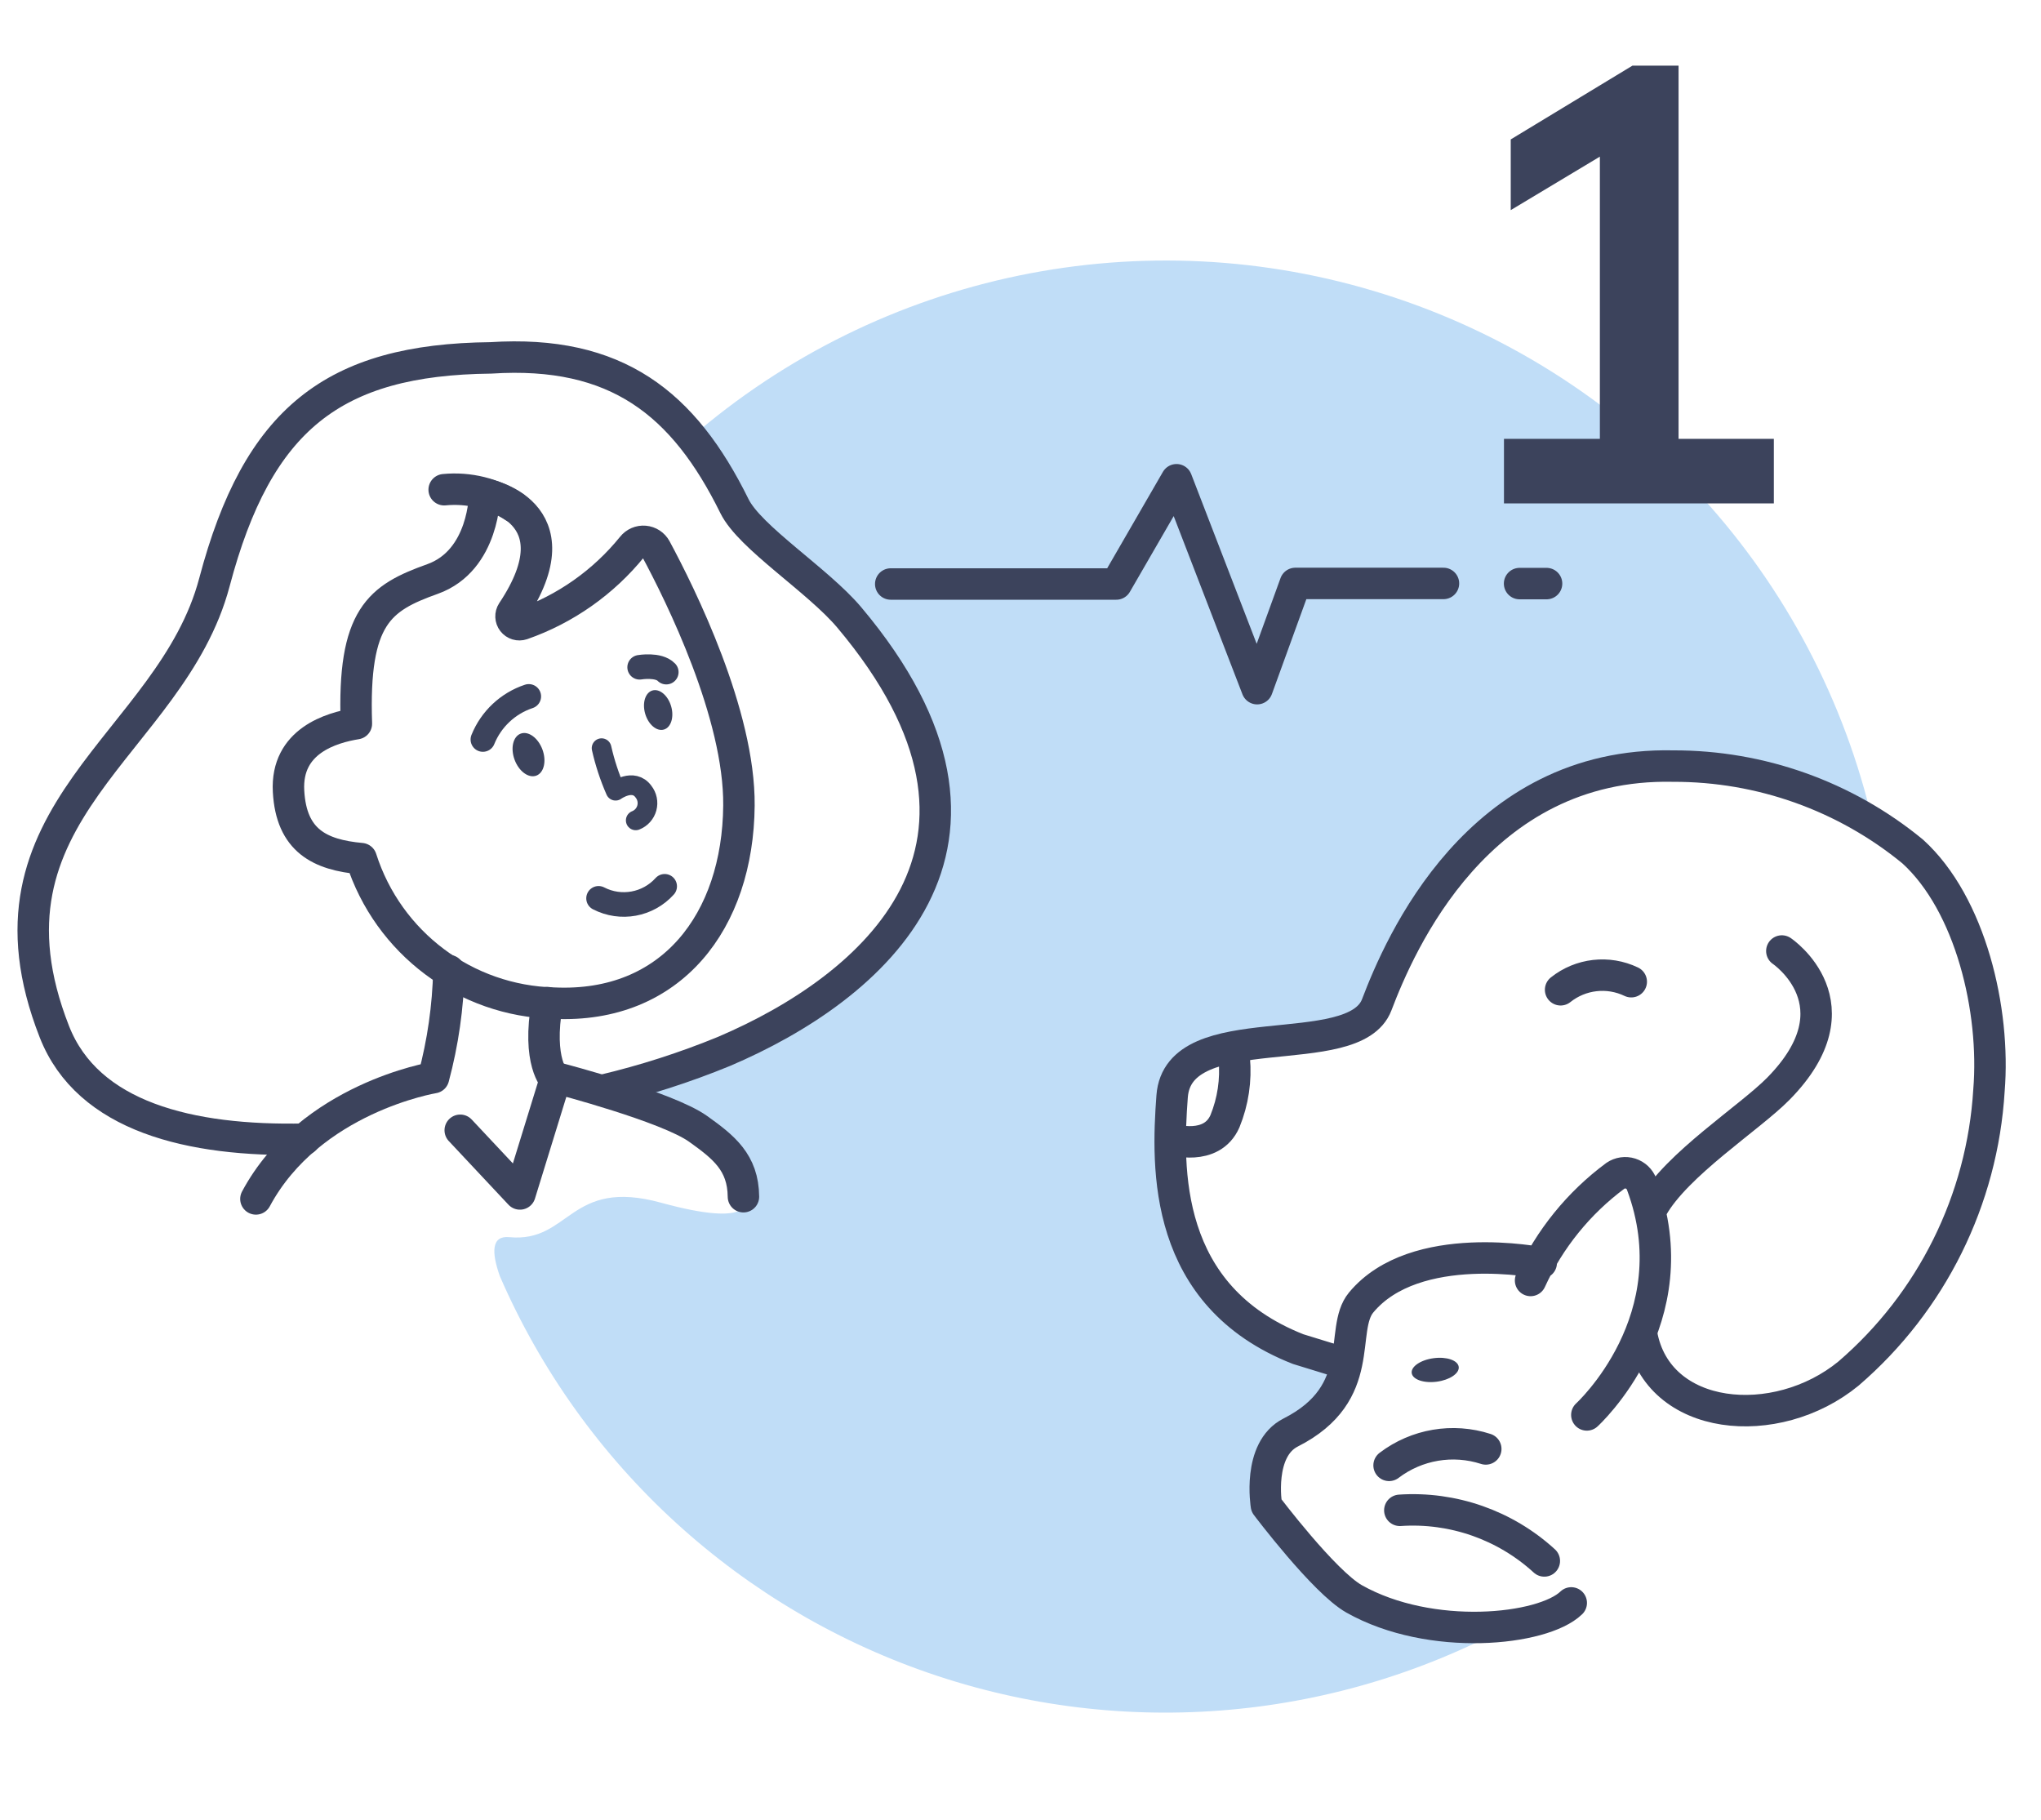
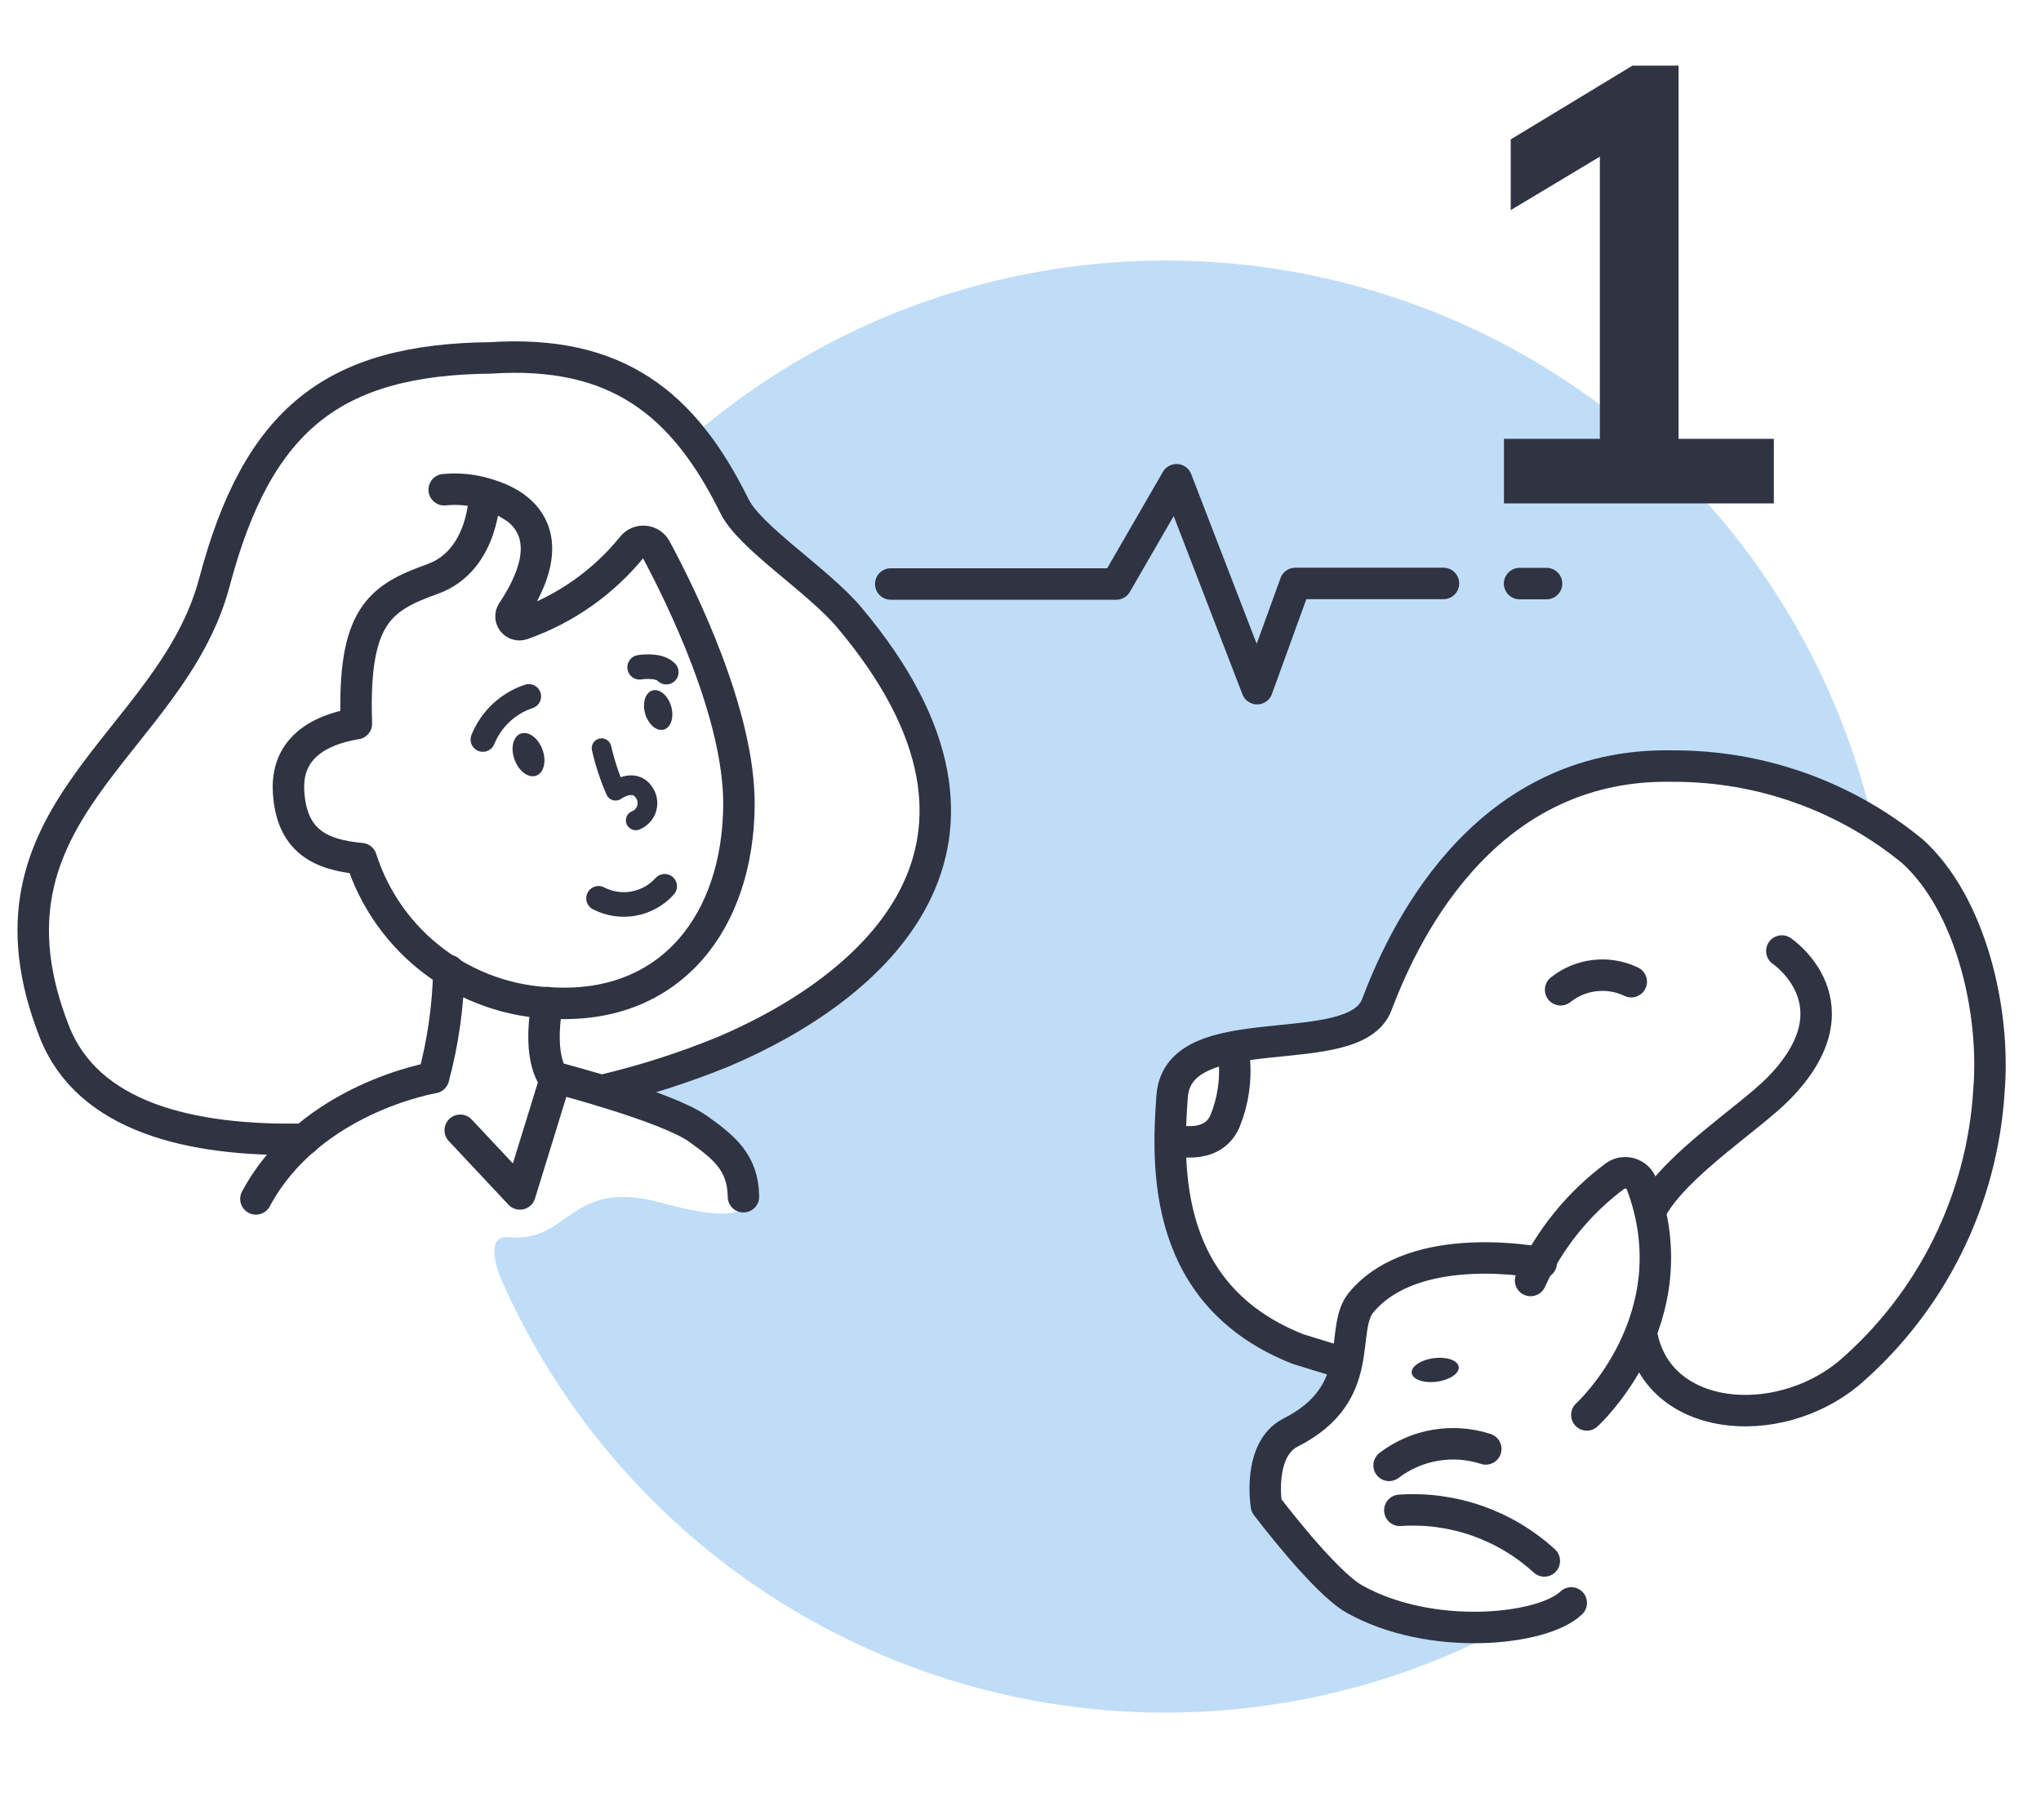
<svg xmlns="http://www.w3.org/2000/svg" id="Layer_1" data-name="Layer 1" viewBox="0 0 83 74">
  <defs>
-     <style>.cls-1,.cls-4,.cls-5,.cls-6,.cls-7{fill:none;}.cls-2{fill:#c0ddf7;}.cls-3{fill:#3c435c;}.cls-4,.cls-5,.cls-6,.cls-7{stroke:#3c435c;stroke-linecap:round;stroke-linejoin:round;}.cls-4,.cls-5{stroke-width:1.279px;}.cls-5{fill-rule:evenodd;}.cls-7{stroke-width:0.8px;}</style>
+     <style>.cls-1,.cls-4,.cls-5,.cls-6,.cls-7{fill:none;}.cls-2{fill:#c0ddf7;}.cls-3{fill:#2f3342;}.cls-4,.cls-5,.cls-6,.cls-7{stroke:#2f3342;stroke-linecap:round;stroke-linejoin:round;}.cls-4,.cls-5{stroke-width:1.279px;}.cls-5{fill-rule:evenodd;}.cls-7{stroke-width:0.8px;}</style>
  </defs>
  <rect class="cls-1" width="83" height="74" />
  <path class="cls-2" d="M906.181,589.969a18.327,18.327,0,0,1,3.228-.537c.121-.019.24-.043.363-.055a15.241,15.241,0,0,0,3.002-.634,14.746,14.746,0,0,1,4.606-7.358c4.802-4.156,10.208-2.417,15.676-1.372A29.513,29.513,0,0,0,885.071,564.811l.008.013c2.88,5.574,12.494,10.713,8.934,18.272a11.641,11.641,0,0,1-6.723,5.871,5.965,5.965,0,0,1-3.745,1.448,12.967,12.967,0,0,1-3.445.782c-.014.05-.027.102-.041.152a19.549,19.549,0,0,1,4.941,1.536,7.309,7.309,0,0,1,2.294,2.952s.337,1.097-3.408.067c-3.745-1.029-3.694,1.636-6.174,1.4-.731-.07-.731.611-.382,1.594a29.503,29.503,0,0,0,41.782,13.801,9.229,9.229,0,0,1-7.984-1.446c-1.24-1.034-2.805-2.596-2.531-4.36a2.933,2.933,0,0,1,2.071-2.328,4.632,4.632,0,0,1,.981-1.651l-.019-.033a18.048,18.048,0,0,1-2.572-1.128,12.413,12.413,0,0,1-3.963-4.225,4.904,4.904,0,0,1-.305-4.788,2.035,2.035,0,0,1-.074-.191A2.123,2.123,0,0,1,906.181,589.969Z" transform="translate(-857 -547)" />
  <ellipse class="cls-3" cx="915.365" cy="602.703" rx="0.964" ry="0.482" transform="translate(-928.1604 -421.6979) rotate(-7.53873)" />
  <path class="cls-4" d="M911.443,602.364l-1.652-.508c-5.489-2.159-5.344-7.338-5.125-10.278.25-3.36,7.394-1.287,8.321-3.723.927-2.436,4.108-9.879,12.055-9.705a15.274,15.274,0,0,1,9.74,3.472c2.355,2.138,3.369,6.456,3.102,9.714a16.497,16.497,0,0,1-5.711,11.513c-2.938,2.411-7.771,1.972-8.414-1.599" transform="translate(-857 -547)" />
  <path class="cls-4" d="M924.192,596.104c.988-1.759,3.964-3.653,5.127-4.835,3.374-3.427.142-5.6.142-5.6m-24.795,7.661s1.606.498,2.148-.739a5.405,5.405,0,0,0,.379-2.538m13.271-2.808a2.721,2.721,0,0,1,2.873-.328m-3.661,11.435s-5.127-1.043-7.325,1.611c-.916,1.106.305,3.68-2.864,5.284-1.363.69-.987,2.967-.987,2.967s2.343,3.108,3.569,3.799c3.113,1.755,7.673,1.281,8.828.163m-1.654-13.111a10.976,10.976,0,0,1,3.449-4.257.713.713,0,0,1,1.068.341c2.055,5.486-2.229,9.383-2.229,9.383m-8.042,2.051a4.304,4.304,0,0,1,3.932-.668m-3.495,2.496a7.914,7.914,0,0,1,5.876,2.058" transform="translate(-857 -547)" />
  <path class="cls-4" d="M893.223,570.746h9.171l2.451-4.239,3.278,8.495,1.553-4.279h6.024m4.193.006h-1.097" transform="translate(-857 -547)" />
  <path class="cls-4" d="M881.529,591.329a32.861,32.861,0,0,0,4.913-1.578c6.029-2.567,12.911-8.361,5.096-17.644-1.277-1.517-4.039-3.246-4.67-4.526-2.062-4.182-4.791-6.359-9.909-6.029-6.409.068-9.483,2.488-11.239,9.123-1.756,6.636-10.021,9.317-6.509,18.275,1.357,3.461,5.511,4.472,10.182,4.37" transform="translate(-857 -547)" />
  <path class="cls-4" d="M879.749,590.861s4.392,1.147,5.64,2.039c1.036.74,1.831,1.363,1.844,2.759" transform="translate(-857 -547)" />
  <path class="cls-5" d="M867.407,595.749c2.199-4.105,7.223-4.931,7.223-4.931h0a18.404,18.404,0,0,0,.624-4.354" transform="translate(-857 -547)" />
  <path class="cls-4" d="M875.716,592.958l2.428,2.589,1.432-4.643s-.753-.707-.319-3.137" transform="translate(-857 -547)" />
  <path class="cls-4" d="M874.587,570.544c-2.155.77-3.245,1.516-3.094,5.88-1.007.164-2.872.696-2.759,2.749.11,2.01,1.271,2.588,2.955,2.74a8.45,8.45,0,0,0,7.845,5.876c4.78.218,7.474-3.336,7.516-8.033.033-3.708-2.371-8.565-3.385-10.447a.573.573,0,0,0-.951-.082,10.014,10.014,0,0,1-4.483,3.157.341.341,0,0,1-.395-.509c2.737-4.101-1.127-4.788-1.127-4.788s0,2.699-2.122,3.457Z" transform="translate(-857 -547)" />
  <path class="cls-4" d="M875.063,566.912a4.405,4.405,0,0,1,2.845.702" transform="translate(-857 -547)" />
  <ellipse class="cls-3" cx="878.493" cy="577.684" rx="0.603" ry="0.911" transform="translate(-1003.204 -204.8276) rotate(-20.38453)" />
  <ellipse class="cls-3" cx="883.765" cy="575.87" rx="0.549" ry="0.828" transform="translate(-983.6577 -273.9711) rotate(-16.40428)" />
  <path class="cls-6" d="M876.637,577.069a3.054,3.054,0,0,1,1.867-1.753" transform="translate(-857 -547)" />
  <path class="cls-6" d="M883.012,574.132s.767-.131,1.083.197" transform="translate(-857 -547)" />
  <path class="cls-7" d="M881.464,577.421a9.569,9.569,0,0,0,.569,1.73s.728-.53,1.136.039a.753.753,0,0,1-.316,1.167" transform="translate(-857 -547)" />
  <path class="cls-6" d="M881.341,583.527a2.238,2.238,0,0,0,2.689-.489" transform="translate(-857 -547)" />
  <path class="cls-3" d="M925.261,564.844h3.875v2.625h-10.975v-2.625h3.9V553.369l-3.625,2.175v-2.875l4.95-3h1.875Z" transform="translate(-857 -547)" />
</svg>
